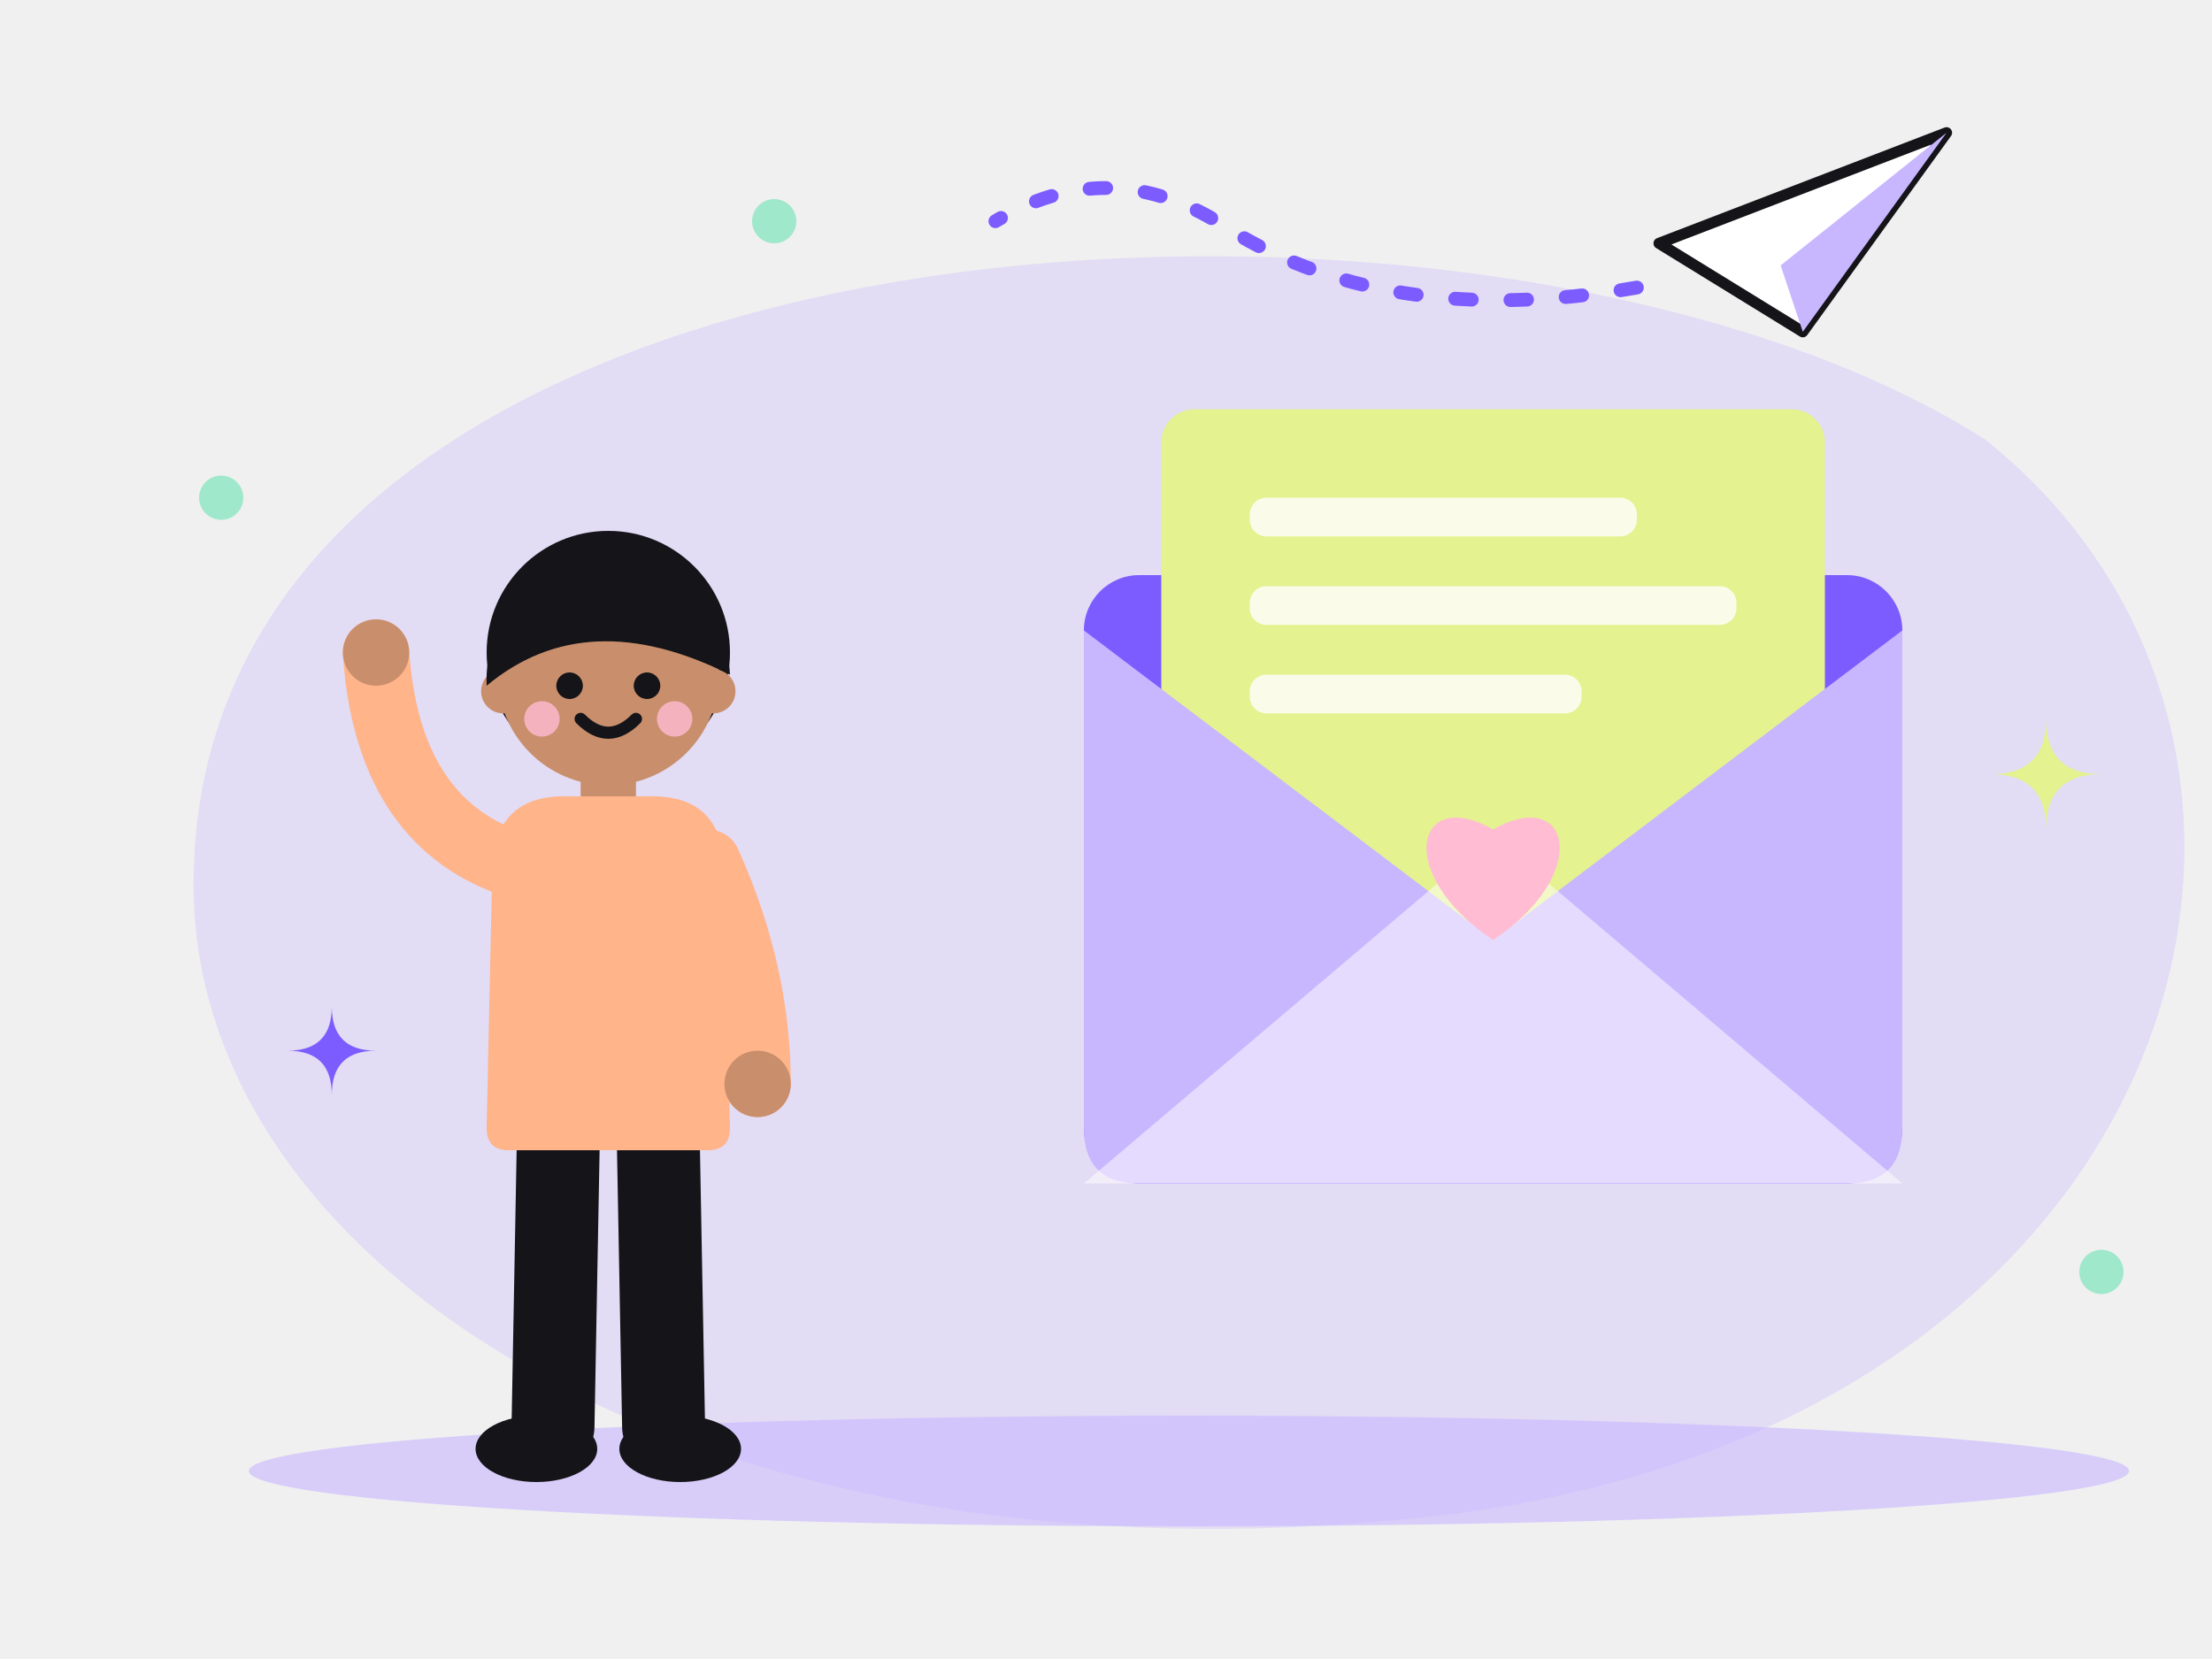
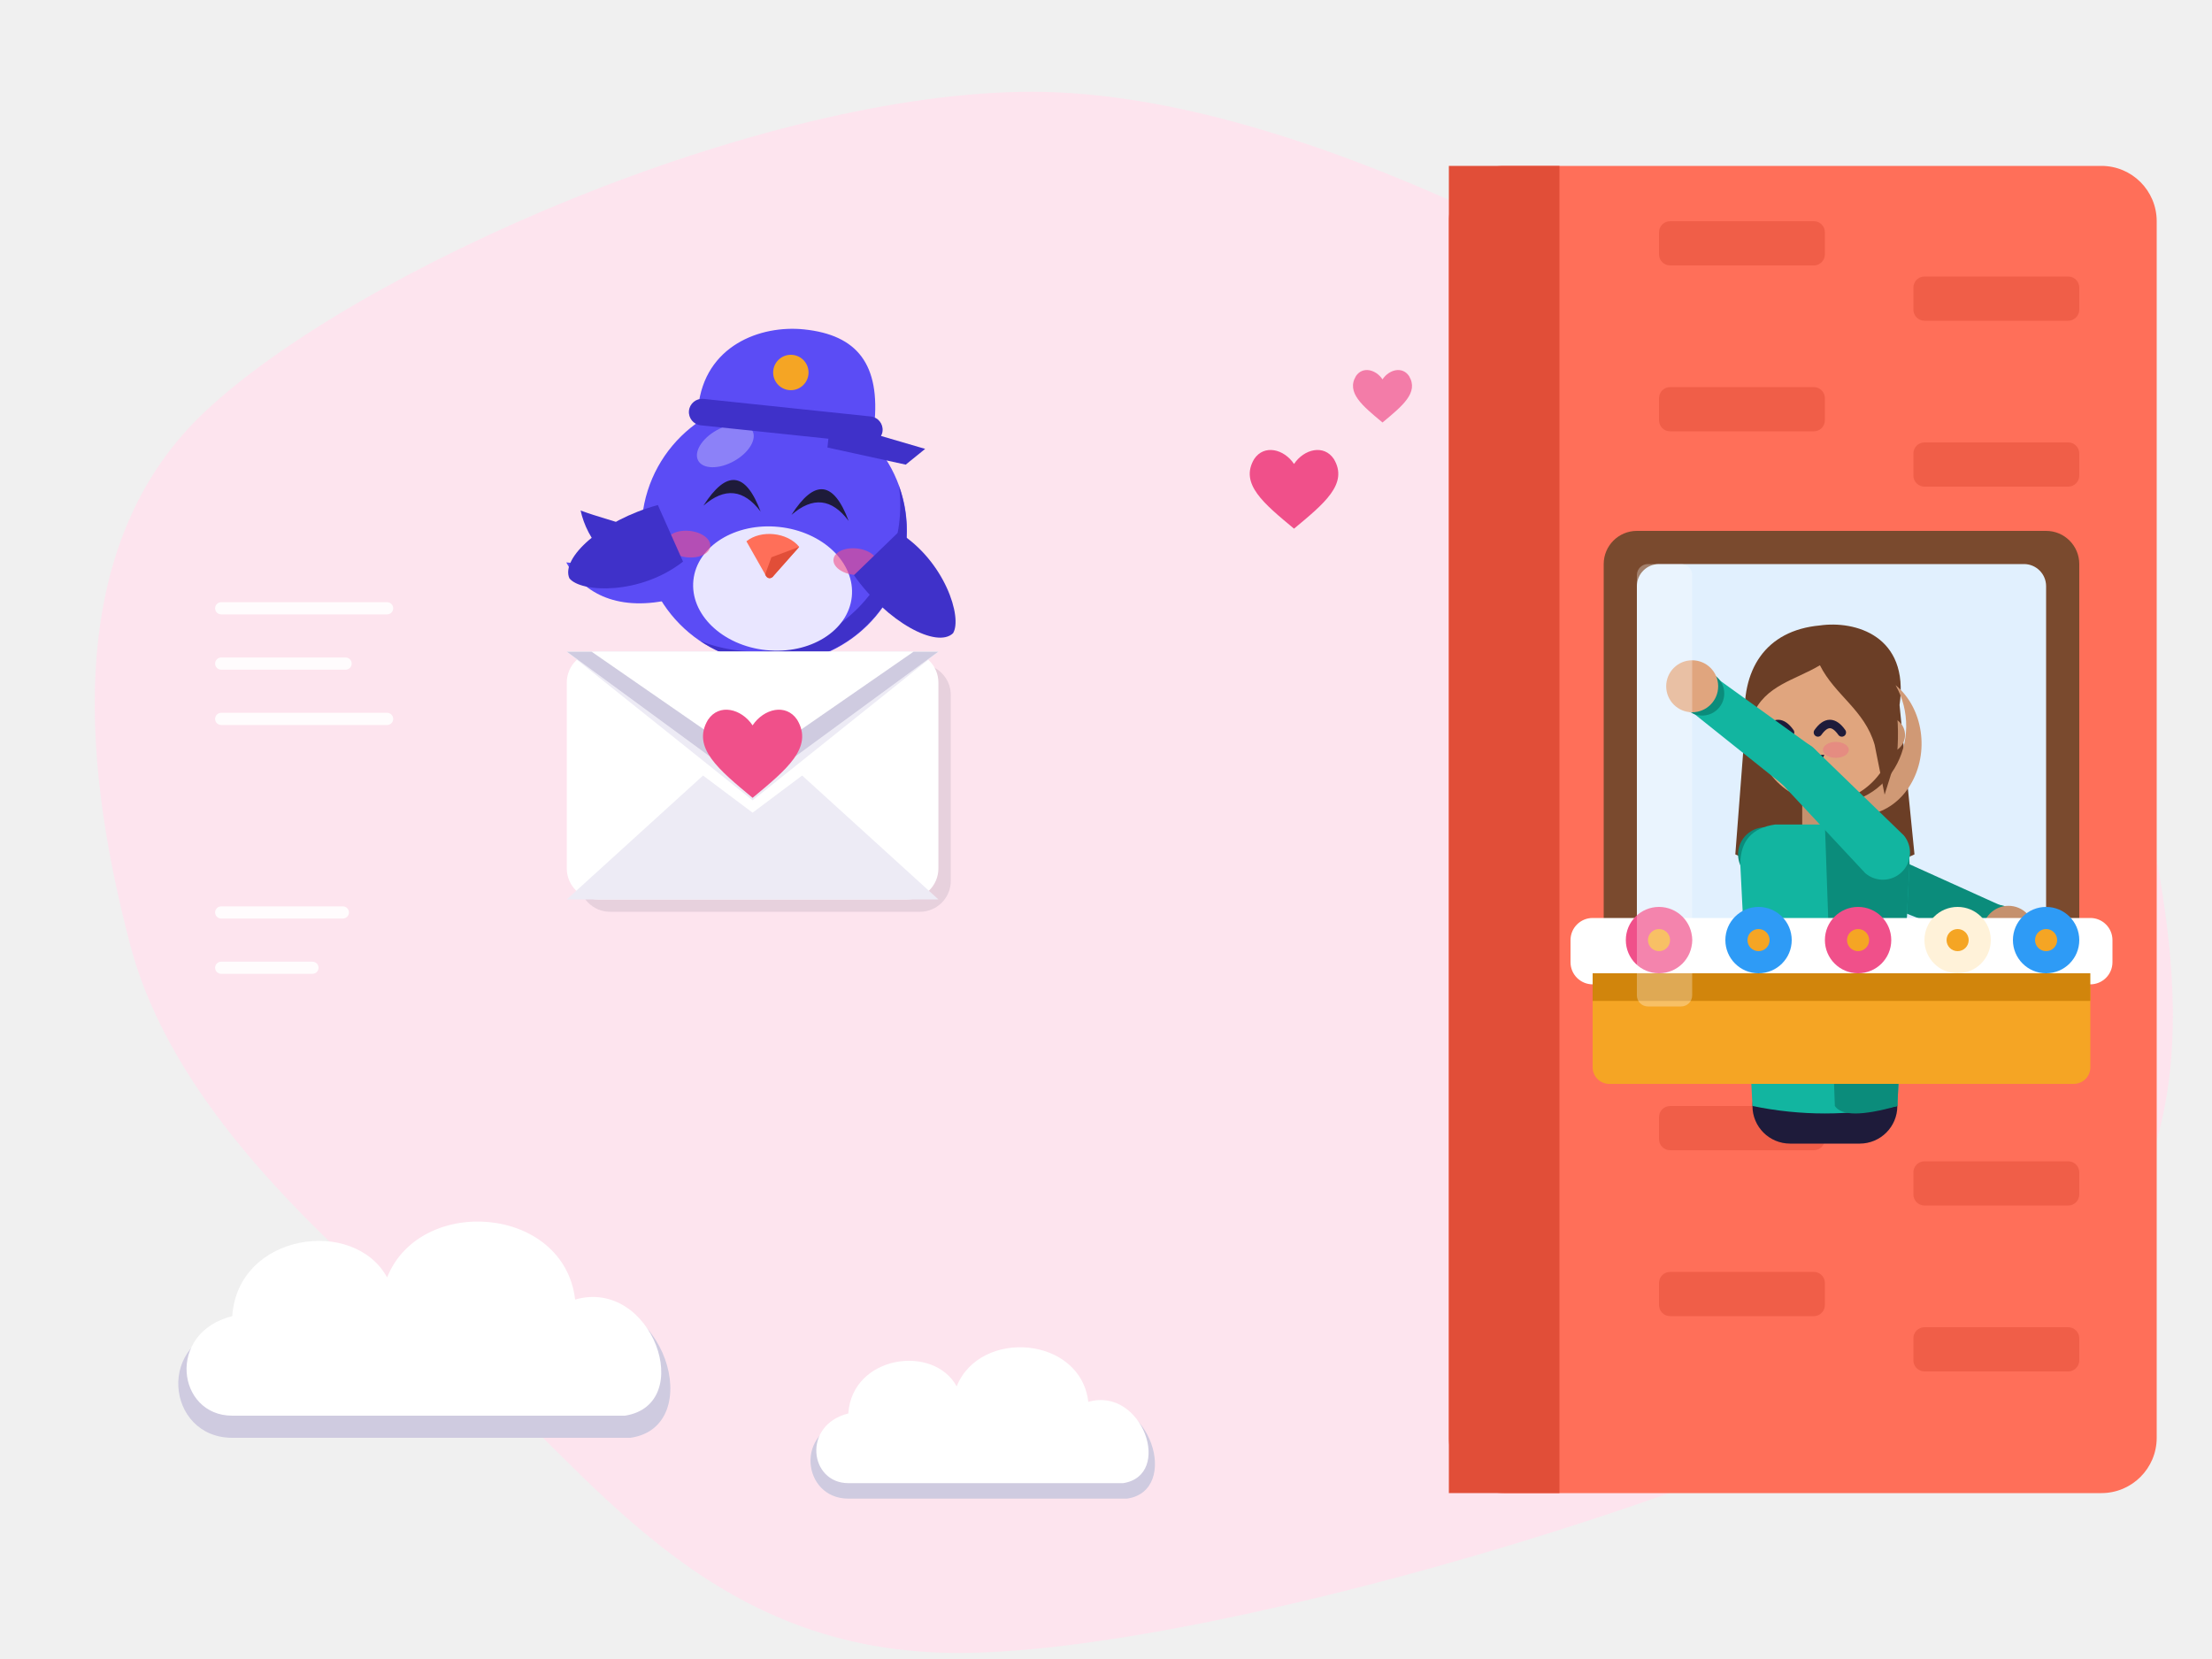
- <svg xmlns="http://www.w3.org/2000/svg" viewBox="0 0 400 300" fill="none">
-   <path d="M35,160 C35,33.5 269,22 359,79.5 C431,137 395,263.5 251,275 C125,286.5 35,229 35,160Z" fill="#c8b6ff" opacity="0.35" />
-   <ellipse cx="215" cy="266" rx="170" ry="10" fill="#c8b6ff" opacity="0.6" />
-   <rect x="196" y="104" width="148" height="110" rx="10" fill="#7c5cff" />
-   <rect x="210" y="74" width="120" height="100" rx="6" fill="#e4f28f" />
-   <rect x="226" y="90" width="70" height="7" rx="3" fill="#ffffff" opacity="0.8" />
-   <rect x="226" y="106" width="88" height="7" rx="3" fill="#ffffff" opacity="0.8" />
-   <rect x="226" y="122" width="60" height="7" rx="3" fill="#ffffff" opacity="0.8" />
-   <path d="M196,114 L270,170 L344,114 L344,204 Q344,214 334,214 L206,214 Q196,214 196,204Z" fill="#c8b6ff" />
-   <path d="M196,214 L262,158 Q270,152 278,158 L344,214Z" fill="#ffffff" opacity="0.5" />
-   <path d="M270,170 C252,158 256,142 270,150 C284,142 288,158 270,170Z" fill="#ffbcd3" />
-   <g transform="translate(300 44)">
-     <path d="M0,0 L52,-20 L26,16Z" fill="#ffffff" stroke="#141419" stroke-width="2" stroke-linejoin="round" />
-     <path d="M26,16 L22,4 L52,-20Z" fill="#c8b6ff" />
-   </g>
-   <path d="M296,52 Q250,60 220,40 Q200,28 180,40" fill="none" stroke="#7c5cff" stroke-width="2.5" stroke-linecap="round" stroke-linejoin="round" stroke-dasharray="3 7" />
-   <g transform="translate(110 206) scale(1)">
-     <path d="M-9,-2 L-10,52" fill="none" stroke="#141419" stroke-width="15" stroke-linecap="round" stroke-linejoin="round" />
-     <path d="M9,-2 L10,52" fill="none" stroke="#141419" stroke-width="15" stroke-linecap="round" stroke-linejoin="round" />
-     <ellipse cx="-13" cy="56" rx="11" ry="6" fill="#141419" />
-     <ellipse cx="13" cy="56" rx="11" ry="6" fill="#141419" />
-     <rect x="-5" y="-70" width="10" height="12" rx="3" fill="#c98e6b" />
-     <path d="M-22,-2 L-21,-48 Q-21,-62 -8,-62 L8,-62 Q21,-62 21,-48 L22,-2 Q22,2 18,2 L-18,2 Q-22,2 -22,-2Z" fill="#ffb48a" />
-     <path d="M-18,-50 Q-40,-58 -42,-88" fill="none" stroke="#ffb48a" stroke-width="12" stroke-linecap="round" stroke-linejoin="round" />
-     <circle cx="-42" cy="-88" r="6" fill="#c98e6b" />
-     <path d="M18,-50 Q27,-30 27,-10" fill="none" stroke="#ffb48a" stroke-width="12" stroke-linecap="round" stroke-linejoin="round" />
-     <circle cx="27" cy="-10" r="6" fill="#c98e6b" />
-     <g transform="translate(0 -86)">
-       <circle cx="0" cy="-2" r="22" fill="#141419" />
-       <circle cx="-19" cy="5" r="4" fill="#c98e6b" />
-       <circle cx="19" cy="5" r="4" fill="#c98e6b" />
-       <circle cx="0" cy="2" r="20" fill="#c98e6b" />
-       <path d="M-22,4 A22,22 0 0 1 22,2 Q-4,-11 -22,4Z" fill="#141419" />
-       <circle cx="-7" cy="4" r="2.4" fill="#141419" />
-       <circle cx="7" cy="4" r="2.4" fill="#141419" />
-       <path d="M-5,10 Q0,15 5,10" fill="none" stroke="#141419" stroke-width="2.2" stroke-linecap="round" stroke-linejoin="round" />
-       <circle cx="-12" cy="10" r="3.2" fill="#ffbcd3" opacity="0.8" />
-       <circle cx="12" cy="10" r="3.2" fill="#ffbcd3" opacity="0.8" />
+ <svg xmlns="http://www.w3.org/2000/svg" viewBox="0 0 400 300">
+   <path d="M388.6 148C394 175.6 400.7 215.6 365 240.8C329.3 266 221.8 298.4 174.5 298.9C127.2 299.5 106.6 265.5 81.5 244.1C56.3 222.8 30.9 199 23.5 170.7C16.1 142.4 9.8 100.1 37 74.5C64.2 48.8 137.6 16.5 186.8 16.6C236 16.7 298.7 53.2 332.3 75.1C365.9 97 383.2 120.4 388.6 148Z" fill="#FDE4EE" />
+   <rect x="262" y="30" width="128" height="240" rx="10" fill="#FF6F59" />
+   <rect x="262" y="30" width="20" height="240" fill="#E14E38" />
+   <rect x="300" y="40" width="30" height="8" rx="2" fill="#E14E38" opacity="0.5" />
+   <rect x="346" y="50" width="30" height="8" rx="2" fill="#E14E38" opacity="0.5" />
+   <rect x="300" y="70" width="30" height="8" rx="2" fill="#E14E38" opacity="0.5" />
+   <rect x="346" y="80" width="30" height="8" rx="2" fill="#E14E38" opacity="0.5" />
+   <rect x="300" y="200" width="30" height="8" rx="2" fill="#E14E38" opacity="0.5" />
+   <rect x="346" y="210" width="30" height="8" rx="2" fill="#E14E38" opacity="0.5" />
+   <rect x="300" y="230" width="30" height="8" rx="2" fill="#E14E38" opacity="0.5" />
+   <rect x="346" y="240" width="30" height="8" rx="2" fill="#E14E38" opacity="0.5" />
+   <rect x="290" y="96" width="86" height="92" rx="6" fill="#7A4A2E" />
+   <rect x="296" y="102" width="74" height="80" rx="4" fill="#E1F0FE" />
+   <g transform="translate(330 131.1) scale(0.9)">
+     <g transform="scale(-1 1)">
+       <path d="M-15-4C-17-18-6-21 1-20C12-19 17-11 16 0L18 26C10 30-10 30-18 26Z" fill="#6B3E26" />
    </g>
  </g>
-   <path d="M370,130 Q370,140 380,140 Q370,140 370,150 Q370,140 360,140 Q370,140 370,130Z" fill="#e4f28f" />
-   <path d="M60,182 Q60,190 68,190 Q60,190 60,198 Q60,190 52,190 Q60,190 60,182Z" fill="#7c5cff" />
-   <circle cx="140" cy="40" r="4" fill="#9fe8cb" />
-   <circle cx="380" cy="230" r="4" fill="#9fe8cb" />
-   <circle cx="40" cy="90" r="4" fill="#9fe8cb" />
+   <path d="M318.2 159.3L340.3 163.4A4.3 4.3 0 0 0 342.1 154.9L320.2 149.7A4.9 4.9 0 0 0 318.2 159.3Z" fill="#0B8C7B" />
+   <path d="M339.5 163.1L359.6 171.1A3.8 3.8 0 0 0 362.6 164.1L342.9 155.2A4.3 4.3 0 0 0 339.5 163.1Z" fill="#0B8C7B" />
+   <circle cx="361.1" cy="167.6" r="4" fill="#0B8C7B" />
+   <circle cx="363.2" cy="168.5" r="4.7" fill="#C5916E" />
+   <path d="M323.7 206.8L336.3 206.8A6.8 6.8 0 0 0 336.3 193.2L323.7 193.2A6.8 6.8 0 0 0 323.7 206.8Z" fill="#1E1B3A" />
+   <path d="M334.1 153.6L334.1 141A4.1 4.1 0 0 0 325.9 141L325.9 153.6A4.1 4.1 0 0 0 334.1 153.6Z" fill="#C5916E" />
+   <path d="M316.9 200L314.7 156.3Q314.7 150 321 149.1L339 149.1Q345.3 150 345.3 156.3L343.1 200Q330 202.7 316.9 200Z" fill="#12B5A0" />
+   <path d="M331.8 200L330 149.1L339 149.1Q345.3 150 345.3 156.3L343.1 200Q333.6 202.7 331.8 200Z" fill="#0B8C7B" />
+   <g transform="translate(330 131.1) scale(0.9)">
+     <circle cx="12.5" cy="2" r="3.6" fill="#C99471" />
+     <ellipse cx="0" cy="0" rx="14.2" ry="15.5" fill="#E0A57E" />
+     <path d="M14.2 -8A14.2 15.5 0 0 1 0 15.5A12 14 0 0 0 14.2 -8Z" fill="#D09975" />
+     <ellipse cx="-13.3" cy="3.5" rx="2.4" ry="3" fill="#E0A57E" />
+     <path d="M-11.8 1.5Q-9.4 -1.9 -7 1.5" fill="none" stroke="#1E1B3A" stroke-width="1.7" stroke-linecap="round" stroke-linejoin="round" />
+     <path d="M-1.4 1.5Q1 -1.9 3.4 1.5" fill="none" stroke="#1E1B3A" stroke-width="1.7" stroke-linecap="round" stroke-linejoin="round" />
+     <path d="M-9.3 6Q-4.7 15 -0.1 6Z" fill="#1E1B3A" />
+     <ellipse cx="-4.7" cy="10.9" rx="2.4" ry="1.5" fill="#FF6F59" />
+     <ellipse cx="-10.6" cy="5" rx="2.6" ry="1.6" fill="#F0508A" opacity="0.3" />
+     <ellipse cx="2.2" cy="5" rx="2.6" ry="1.6" fill="#F0508A" opacity="0.3" />
+     <g transform="scale(-1 1)">
+       <path d="M-14.5 6C-16-12-8-19 1-18.5C10-18 16-11 14.5-2C12-8 6-9 1-12C-2-6-8-3-10 4L-12 14Z" fill="#6B3E26" />
+     </g>
+   </g>
+   <path d="M344.3 151.1L328.1 135.4A4.3 4.3 0 0 0 322 141.5L337.3 157.9A4.9 4.9 0 0 0 344.3 151.1Z" fill="#12B5A0" />
+   <path d="M327.6 135L310.1 122.4A3.8 3.8 0 0 0 305.5 128.4L322.4 141.9A4.3 4.3 0 0 0 327.6 135Z" fill="#12B5A0" />
+   <circle cx="307.8" cy="125.4" r="4" fill="#0B8C7B" />
+   <circle cx="306" cy="124.1" r="4.7" fill="#E0A57E" />
+   <rect x="284" y="166" width="98" height="12" rx="4" fill="#FFFFFF" />
+   <rect x="288" y="176" width="90" height="20" rx="3" fill="#F5A524" />
+   <rect x="288" y="176" width="90" height="5" fill="#D1850C" />
+   <circle cx="300" cy="170" r="6" fill="#F0508A" />
+   <circle cx="300" cy="170" r="2" fill="#F5A524" />
+   <circle cx="318" cy="170" r="6" fill="#2E9BF6" />
+   <circle cx="318" cy="170" r="2" fill="#F5A524" />
+   <circle cx="336" cy="170" r="6" fill="#F0508A" />
+   <circle cx="336" cy="170" r="2" fill="#F5A524" />
+   <circle cx="354" cy="170" r="6" fill="#FFF2D9" />
+   <circle cx="354" cy="170" r="2" fill="#F5A524" />
+   <circle cx="370" cy="170" r="6" fill="#2E9BF6" />
+   <circle cx="370" cy="170" r="2" fill="#F5A524" />
+   <rect x="296" y="102" width="10" height="80" rx="2" fill="#FFFFFF" opacity="0.3" />
+   <g transform="translate(140 96) rotate(6) scale(0.8)">
+     <path d="M-22 14C-36 14-42 6-44 0C-36 2-30 2-24 6Z" fill="#3F31C9" />
+     <path d="M-22 18C-34 22-42 18-46 12C-38 12-32 10-24 10Z" fill="#5B4CF5" />
+     <circle cx="0" cy="0" r="30" fill="#5B4CF5" />
+     <path d="M27 -13A30 30 0 0 1-14 26.5A33 33 0 0 0 27-13Z" fill="#3F31C9" />
+     <ellipse cx="1" cy="13" rx="18" ry="14" fill="#E9E6FF" />
+     <ellipse cx="-13" cy="-18" rx="7" ry="4" fill="#FFFFFF" opacity="0.3" transform="rotate(-35 -13 -18)" />
+     <path d="M-4-28C-10-40-6-46 0-44C-2-38-1-33 2-29Z" fill="#FF6F59" />
+     <path d="M2-29C4-42 12-44 14-40C9-38 7-34 6-28Z" fill="#F5A524" />
+     <path d="M-16.5 -4Q-10 -17 -3.5 -4Q-10 -11 -16.5 -4Z" fill="#1E1B3A" />
+     <path d="M3.5 -4Q10 -17 16.5 -4Q10 -11 3.5 -4Z" fill="#1E1B3A" />
+     <ellipse cx="-19" cy="5" rx="5" ry="3" fill="#F0508A" opacity="0.6" />
+     <ellipse cx="19" cy="5" rx="5" ry="3" fill="#F0508A" opacity="0.6" />
+     <path d="M-6 3C-3 0 3 0 6 3L1 10C0.5 11-0.5 11-1 10Z" fill="#FF6F59" />
+     <path d="M0 6L6 3L1 10C0.5 11-0.5 11-1 10Z" fill="#E14E38" />
+     <g transform="translate(0 -24)">
+       <path d="M-20-2C-20-16-8-22 2-22C14-22 20-16 20-2Z" fill="#5B4CF5" />
+       <rect x="-22" y="-4" width="44" height="6" rx="3" fill="#3F31C9" />
+       <path d="M10-2L32 2 28 6 10 4Z" fill="#3F31C9" />
+       <circle cx="0" cy="-12" r="4" fill="#F5A524" />
+     </g>
+     <g transform="translate(-25 4) rotate(150)">
+       <path d="M-2-7C10-10 22-4 23 0C23 5 11 9-2 7Z" fill="#3F31C9" />
+     </g>
+     <g transform="translate(25 4) rotate(40)">
+       <path d="M-2-7C10-10 22-4 23 0C23 5 11 9-2 7Z" fill="#3F31C9" />
+     </g>
+     <g transform="translate(4 58) rotate(-6) scale(1.4)">
+       <rect x="-30" y="-20" width="60" height="40" rx="5" fill="#1E1B3A" opacity="0.1" />
+       <rect x="-32" y="-22" width="60" height="40" rx="5" fill="#FFFFFF" />
+       <path d="M-32-22L-2 2 28-22Z" fill="#EDEBF5" />
+       <path d="M-32 18L-8-2M28 18L4-2" fill="none" />
+       <path d="M-32 18 L-10 -2 L-2 4 L6 -2 L28 18Z" fill="#EDEBF5" />
+       <path d="M-32-22L-2 0 28-22Z" fill="#FFFFFF" />
+       <path d="M-32-22L-2 0 28-22L24-22-2-4-28-22Z" fill="#CFCBE0" />
+       <g transform="translate(-2 -2) scale(0.9)">
+         <path d="M0 4C-6-1-11-5-8-10C-6-13-2-12 0-9C2-12 6-13 8-10C11-5 6-1 0 4Z" fill="#F0508A" />
+       </g>
+     </g>
+   </g>
+   <g opacity="0.9">
+     <path d="M40 111.1L70 111.1A1.1 1.1 0 0 0 70 108.9L40 108.9A1.1 1.1 0 0 0 40 111.1Z" fill="#FFFFFF" />
+   </g>
+   <g opacity="0.9">
+     <path d="M40 121.1L62.5 121.1A1.1 1.1 0 0 0 62.5 118.9L40 118.9A1.1 1.1 0 0 0 40 121.1Z" fill="#FFFFFF" />
+   </g>
+   <g opacity="0.9">
+     <path d="M40 131.1L70 131.1A1.1 1.1 0 0 0 70 128.9L40 128.9A1.1 1.1 0 0 0 40 131.1Z" fill="#FFFFFF" />
+   </g>
+   <g opacity="0.9">
+     <path d="M40 166.1L62 166.1A1.1 1.1 0 0 0 62 163.9L40 163.9A1.1 1.1 0 0 0 40 166.1Z" fill="#FFFFFF" />
+   </g>
+   <g opacity="0.9">
+     <path d="M40 176.1L56.5 176.1A1.1 1.1 0 0 0 56.5 173.9L40 173.9A1.1 1.1 0 0 0 40 176.1Z" fill="#FFFFFF" />
+   </g>
+   <g transform="translate(234 92) scale(0.9)">
+     <path d="M0 4C-6-1-11-5-8-10C-6-13-2-12 0-9C2-12 6-13 8-10C11-5 6-1 0 4Z" fill="#F0508A" />
+   </g>
+   <g transform="translate(250 74) scale(0.6)">
+     <path d="M0 4C-6-1-11-5-8-10C-6-13-2-12 0-9C2-12 6-13 8-10C11-5 6-1 0 4Z" fill="#F0508A" opacity="0.7" />
+   </g>
+   <g transform="translate(80 250)">
+     <path d="M-38 10C-50 10-52-8-38-10C-38-26-16-30-10-18C-4-34 22-32 24-14C40-18 48 8 34 10Z" fill="#CFCBE0" />
+     <path d="M-38 6C-48 6-50-9-38-12C-37-27-16-30-10-19C-4-34 22-32 24-15C38-19 46 4 33 6Z" fill="#FFFFFF" />
+     <ellipse cx="-14" cy="-16" rx="6" ry="3" fill="#FFFFFF" opacity="0.7" />
+   </g>
+   <g transform="translate(180 264) scale(0.7)">
+     <path d="M-38 10C-50 10-52-8-38-10C-38-26-16-30-10-18C-4-34 22-32 24-14C40-18 48 8 34 10Z" fill="#CFCBE0" />
+     <path d="M-38 6C-48 6-50-9-38-12C-37-27-16-30-10-19C-4-34 22-32 24-15C38-19 46 4 33 6Z" fill="#FFFFFF" />
+     <ellipse cx="-14" cy="-16" rx="6" ry="3" fill="#FFFFFF" opacity="0.7" />
+   </g>
</svg>
